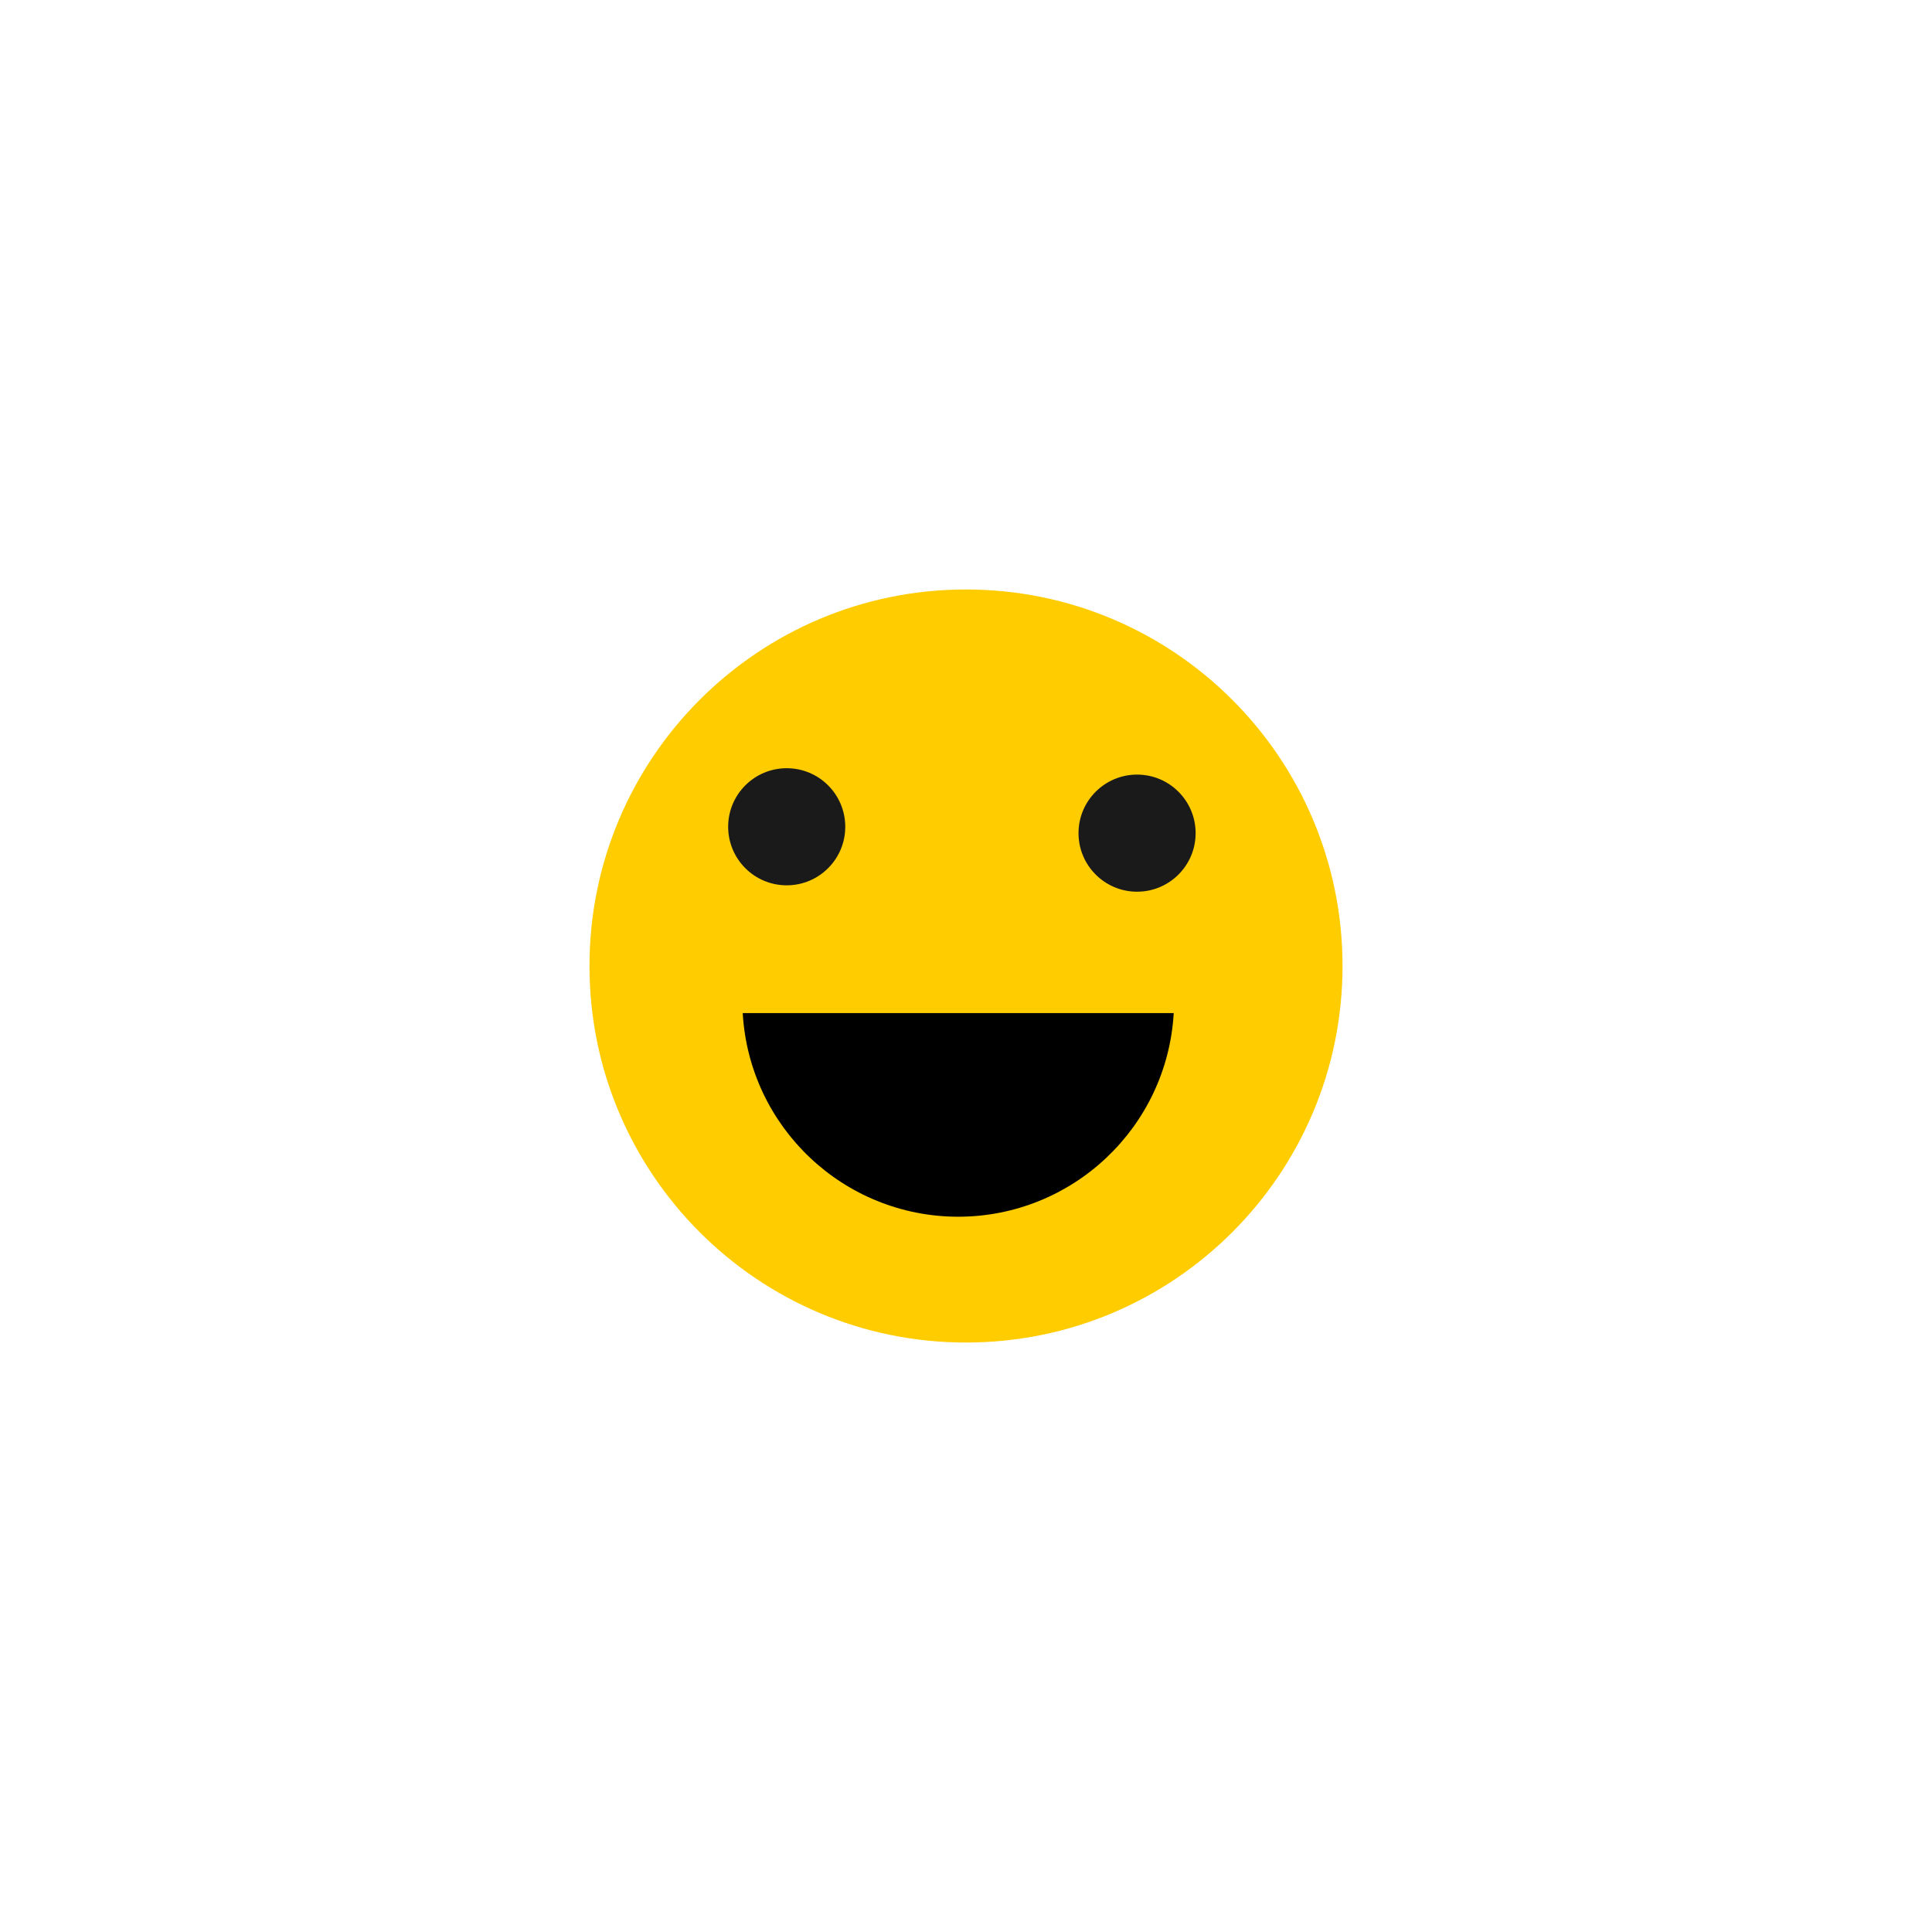
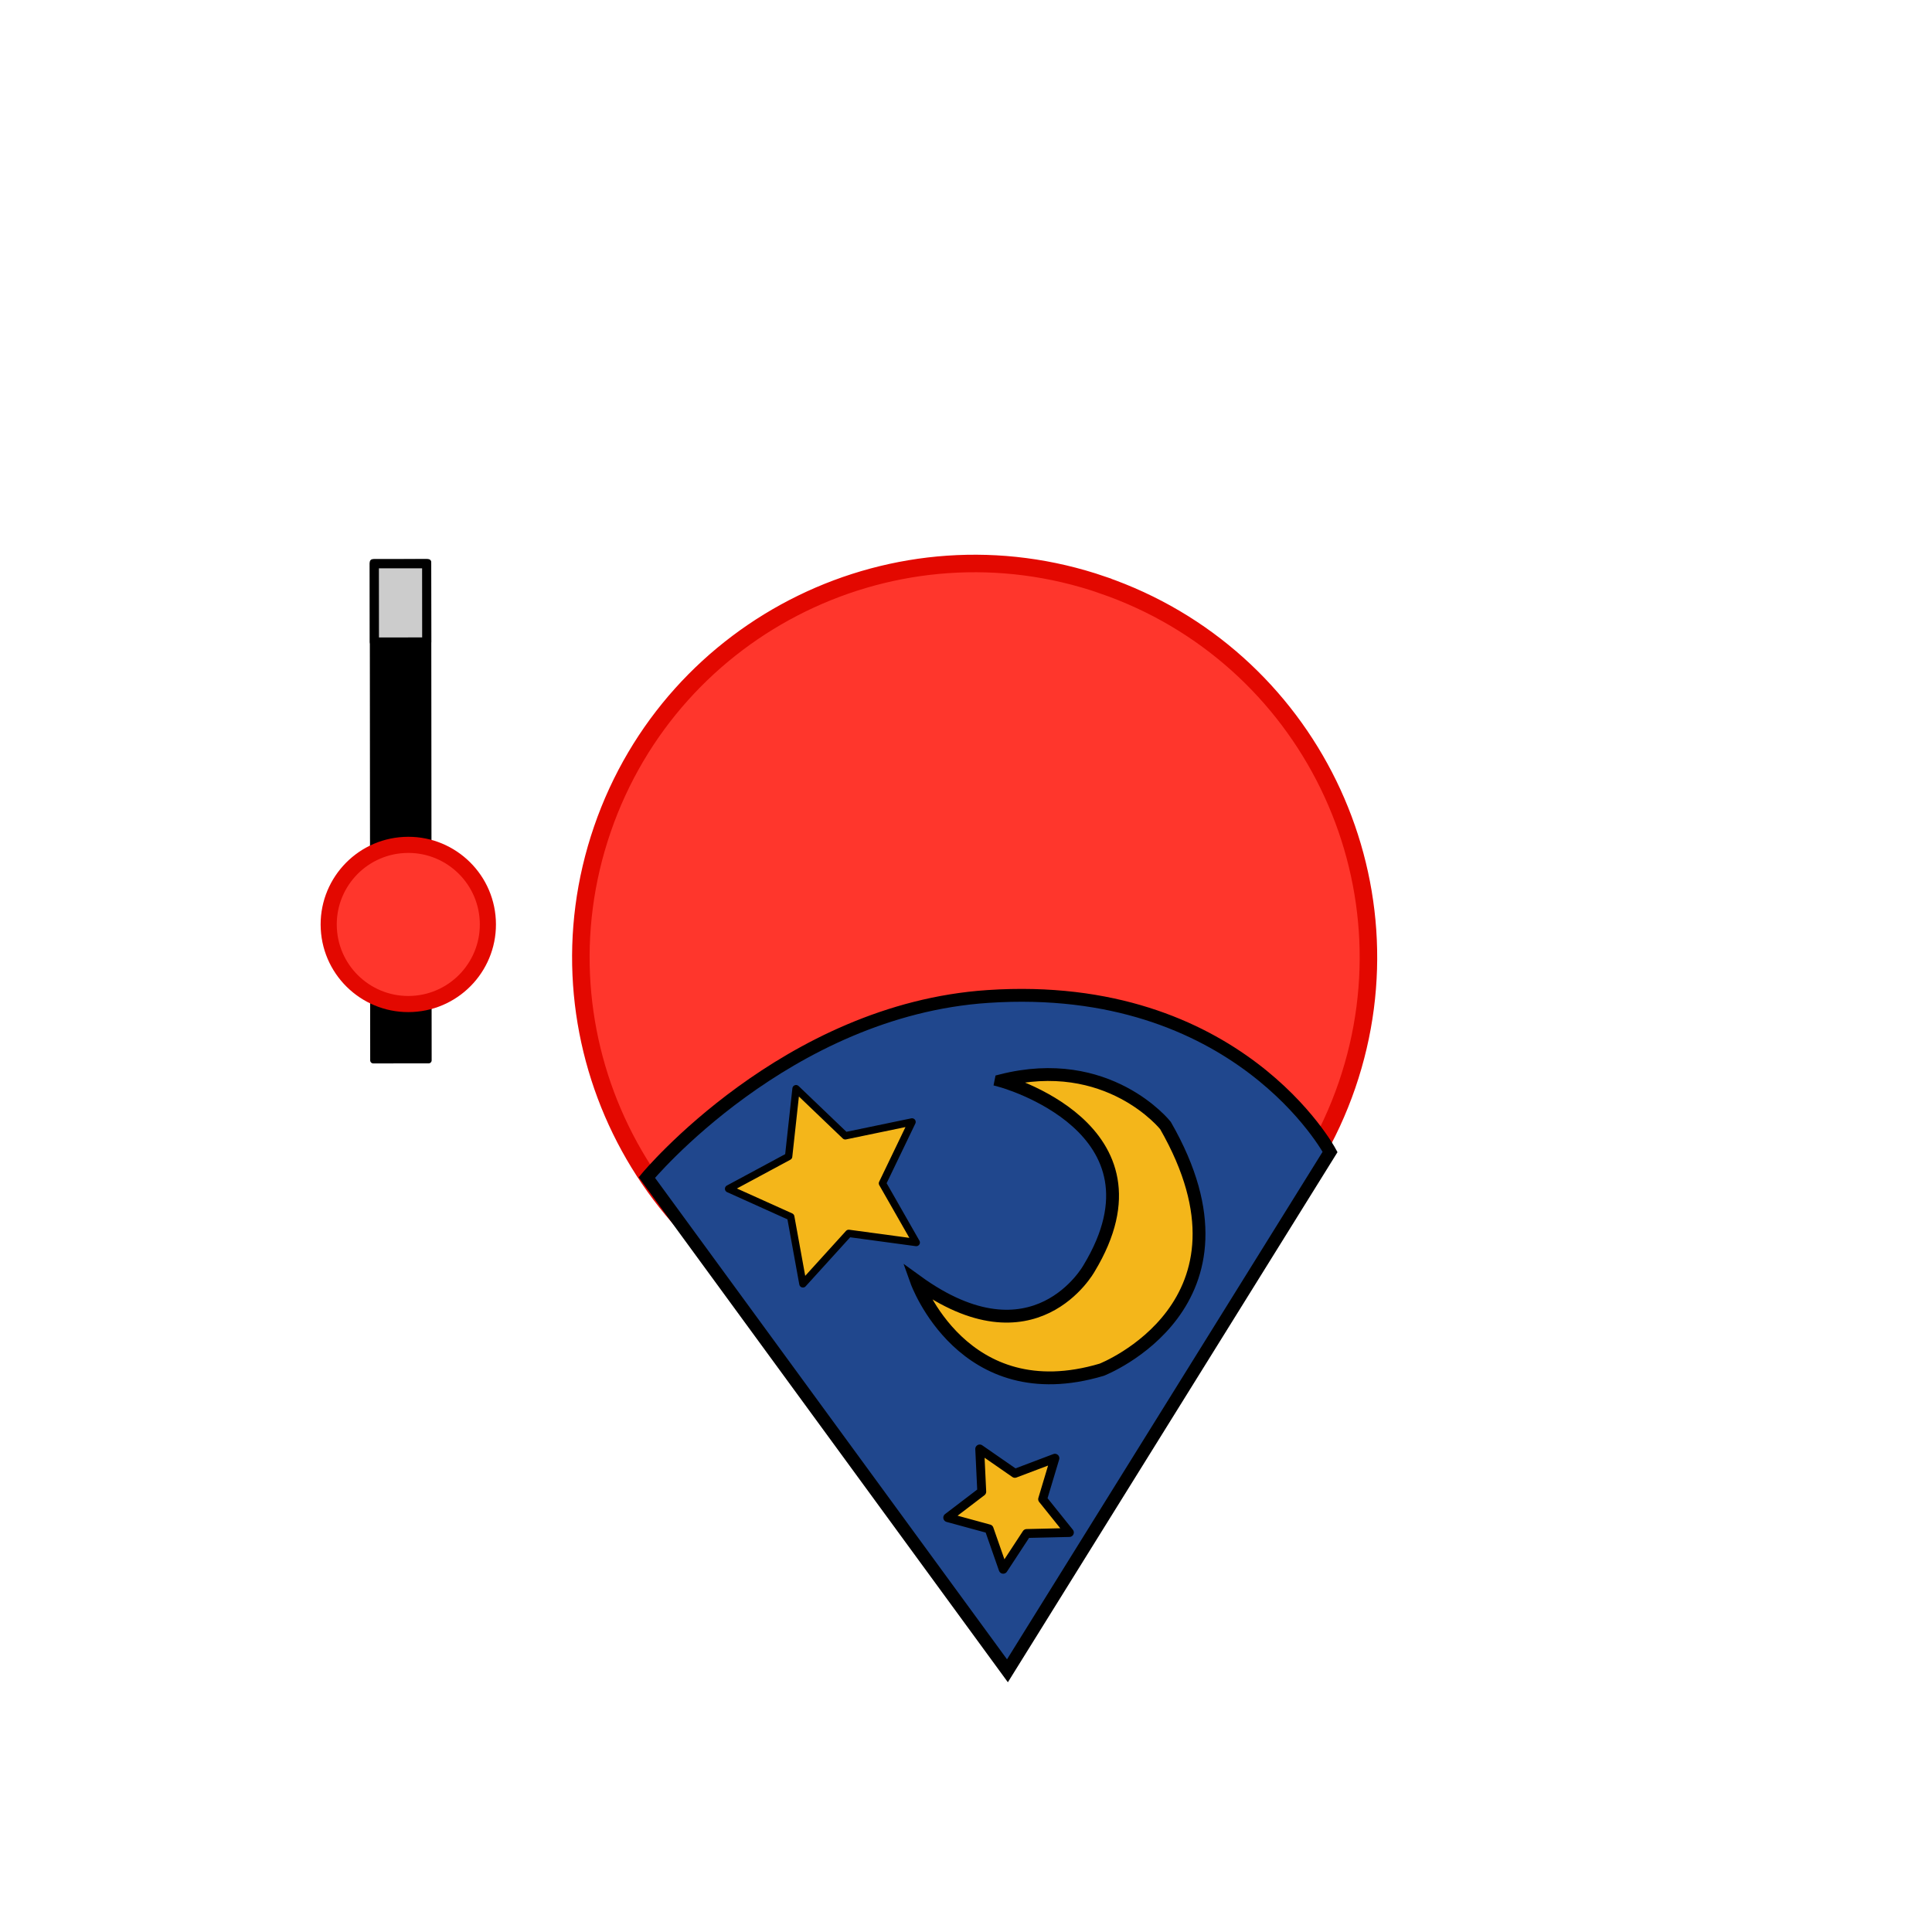
- <svg xmlns="http://www.w3.org/2000/svg" width="80.245mm" height="80.245mm" viewBox="0 0 80.245 80.245" version="1.1" id="svg8">
+ <svg xmlns="http://www.w3.org/2000/svg" width="120" height="120" viewBox="0 0 31.75 31.75" version="1.1" id="svg8">
  <defs id="defs2" />
-   <g id="layer1" transform="translate(-147.7672,-27.41042)">
-     <circle style="fill:#ffcc00;fill-rule:evenodd;stroke-width:0.176" id="path819" cx="187.89" cy="67.533" r="15.639" />
-     <circle style="fill:#1a1a1a;fill-rule:evenodd;stroke-width:0.265" id="path823" cx="194.995" cy="62.015" r="2.432" />
-     <circle r="2.432" cy="61.75" cx="180.443" id="circle825" style="fill:#1a1a1a;fill-rule:evenodd;stroke-width:0.265" />
-     <path style="fill:#000000;fill-rule:evenodd;stroke-width:0.265" d="m 178.616,69.489 a 8.973,8.973 0 0 0 8.954,8.458 8.973,8.973 0 0 0 8.947,-8.458 z" id="path827" />
+   <g id="layer1" transform="translate(-119.1537,-91.42554)">
+     <g id="g1009" transform="translate(-30.841,-28.416)">
+       <g transform="translate(13.36146,34.39583)" id="g894">
+         <g id="g1531" transform="rotate(11.18006,195.8604,221.3731)">
+           <rect transform="rotate(-11.22927)" ry="0" y="128.542" x="96.01" height="8.187" width="0.91" id="rect1525" style="opacity:1;fill:#000000;fill-opacity:1;fill-rule:evenodd;stroke:#000000;stroke-width:0.1;stroke-linejoin:round;stroke-miterlimit:4;stroke-dasharray:none;stroke-dashoffset:3.964;stroke-opacity:1" />
+           <rect transform="rotate(-11.22927)" ry="0" y="128.568" x="96.035" height="1.286" width="0.86" id="rect1527" style="opacity:1;fill:#cccccc;fill-opacity:1;fill-rule:evenodd;stroke:#000000;stroke-width:0.15;stroke-linejoin:round;stroke-miterlimit:4;stroke-dasharray:none;stroke-dashoffset:3.964;stroke-opacity:1" />
+         </g>
+         <circle style="fill:#ff362c;fill-opacity:1;fill-rule:evenodd;stroke:#e30800;stroke-width:0.265;stroke-opacity:1" id="path1523" cx="137.82" cy="108.078" r="1.308" transform="rotate(-3.031607)" />
+       </g>
+       <path id="path880" style="fill:#ff362c;fill-opacity:1;fill-rule:evenodd;stroke:#e30800;stroke-width:0.288;stroke-miterlimit:4;stroke-dasharray:none;stroke-opacity:1" d="m 168.116,129.455 a 6.47,6.47 10.783 0 0 -8.222,4.014 6.47,6.47 10.783 0 0 4.013,8.223 6.47,6.47 10.783 0 0 8.223,-4.014 6.47,6.47 10.783 0 0 -4.014,-8.222 z" />
+       <g transform="rotate(10.78331,10.85662,282.6929)" id="g923">
+         <path style="opacity:1;fill:#20478d;fill-opacity:1;stroke:#000000;stroke-width:0.211px;stroke-linecap:butt;stroke-linejoin:miter;stroke-opacity:1" d="m 142.083,111.192 -3.613,9.368 -7.338,-6.854 c 0,0 1.729,-3.134 4.95,-3.972 3.986,-1.038 6.001,1.458 6.001,1.458 z" id="path1499" />
+         <path style="fill:#f4b61a;fill-opacity:1;stroke:#000000;stroke-width:0.211px;stroke-linecap:butt;stroke-linejoin:miter;stroke-opacity:1" d="m 136.552,111.055 c 0,0 2.939,0.224 1.998,2.758 0,0 -0.577,1.756 -2.745,0.737 0,0 1.147,1.955 3.261,0.86 0,0 2.492,-1.562 0.278,-4.139 0,0 -1.145,-0.988 -2.792,-0.217 z" id="path1505" />
+         <path style="opacity:1;fill:#f4b61a;fill-opacity:1;fill-rule:evenodd;stroke:#000000;stroke-width:0.121;stroke-linejoin:round;stroke-miterlimit:4;stroke-dasharray:none;stroke-dashoffset:3.964;stroke-opacity:1" id="path1519" d="m 128.71,116.832 -1.098,0.219 -0.442,1.029 -0.548,-0.977 -1.115,-0.103 0.76,-0.823 -0.247,-1.093 1.017,0.469 0.963,-0.572 -0.131,1.112 z" transform="rotate(8.197668,152.4677,164.0167)" />
+         <path style="opacity:1;fill:#f4b61a;fill-opacity:1;fill-rule:evenodd;stroke:#000000;stroke-width:0.146;stroke-linejoin:round;stroke-miterlimit:4;stroke-dasharray:none;stroke-dashoffset:3.964;stroke-opacity:1" id="path1521" d="m 130.67,120.939 0.39,-0.585 -0.26,-0.653 0.677,0.191 0.541,-0.449 0.028,0.702 0.594,0.375 -0.659,0.244 -0.173,0.681 -0.435,-0.552 z" transform="rotate(8.197668,152.4677,164.0167)" />
+       </g>
+     </g>
  </g>
</svg>
